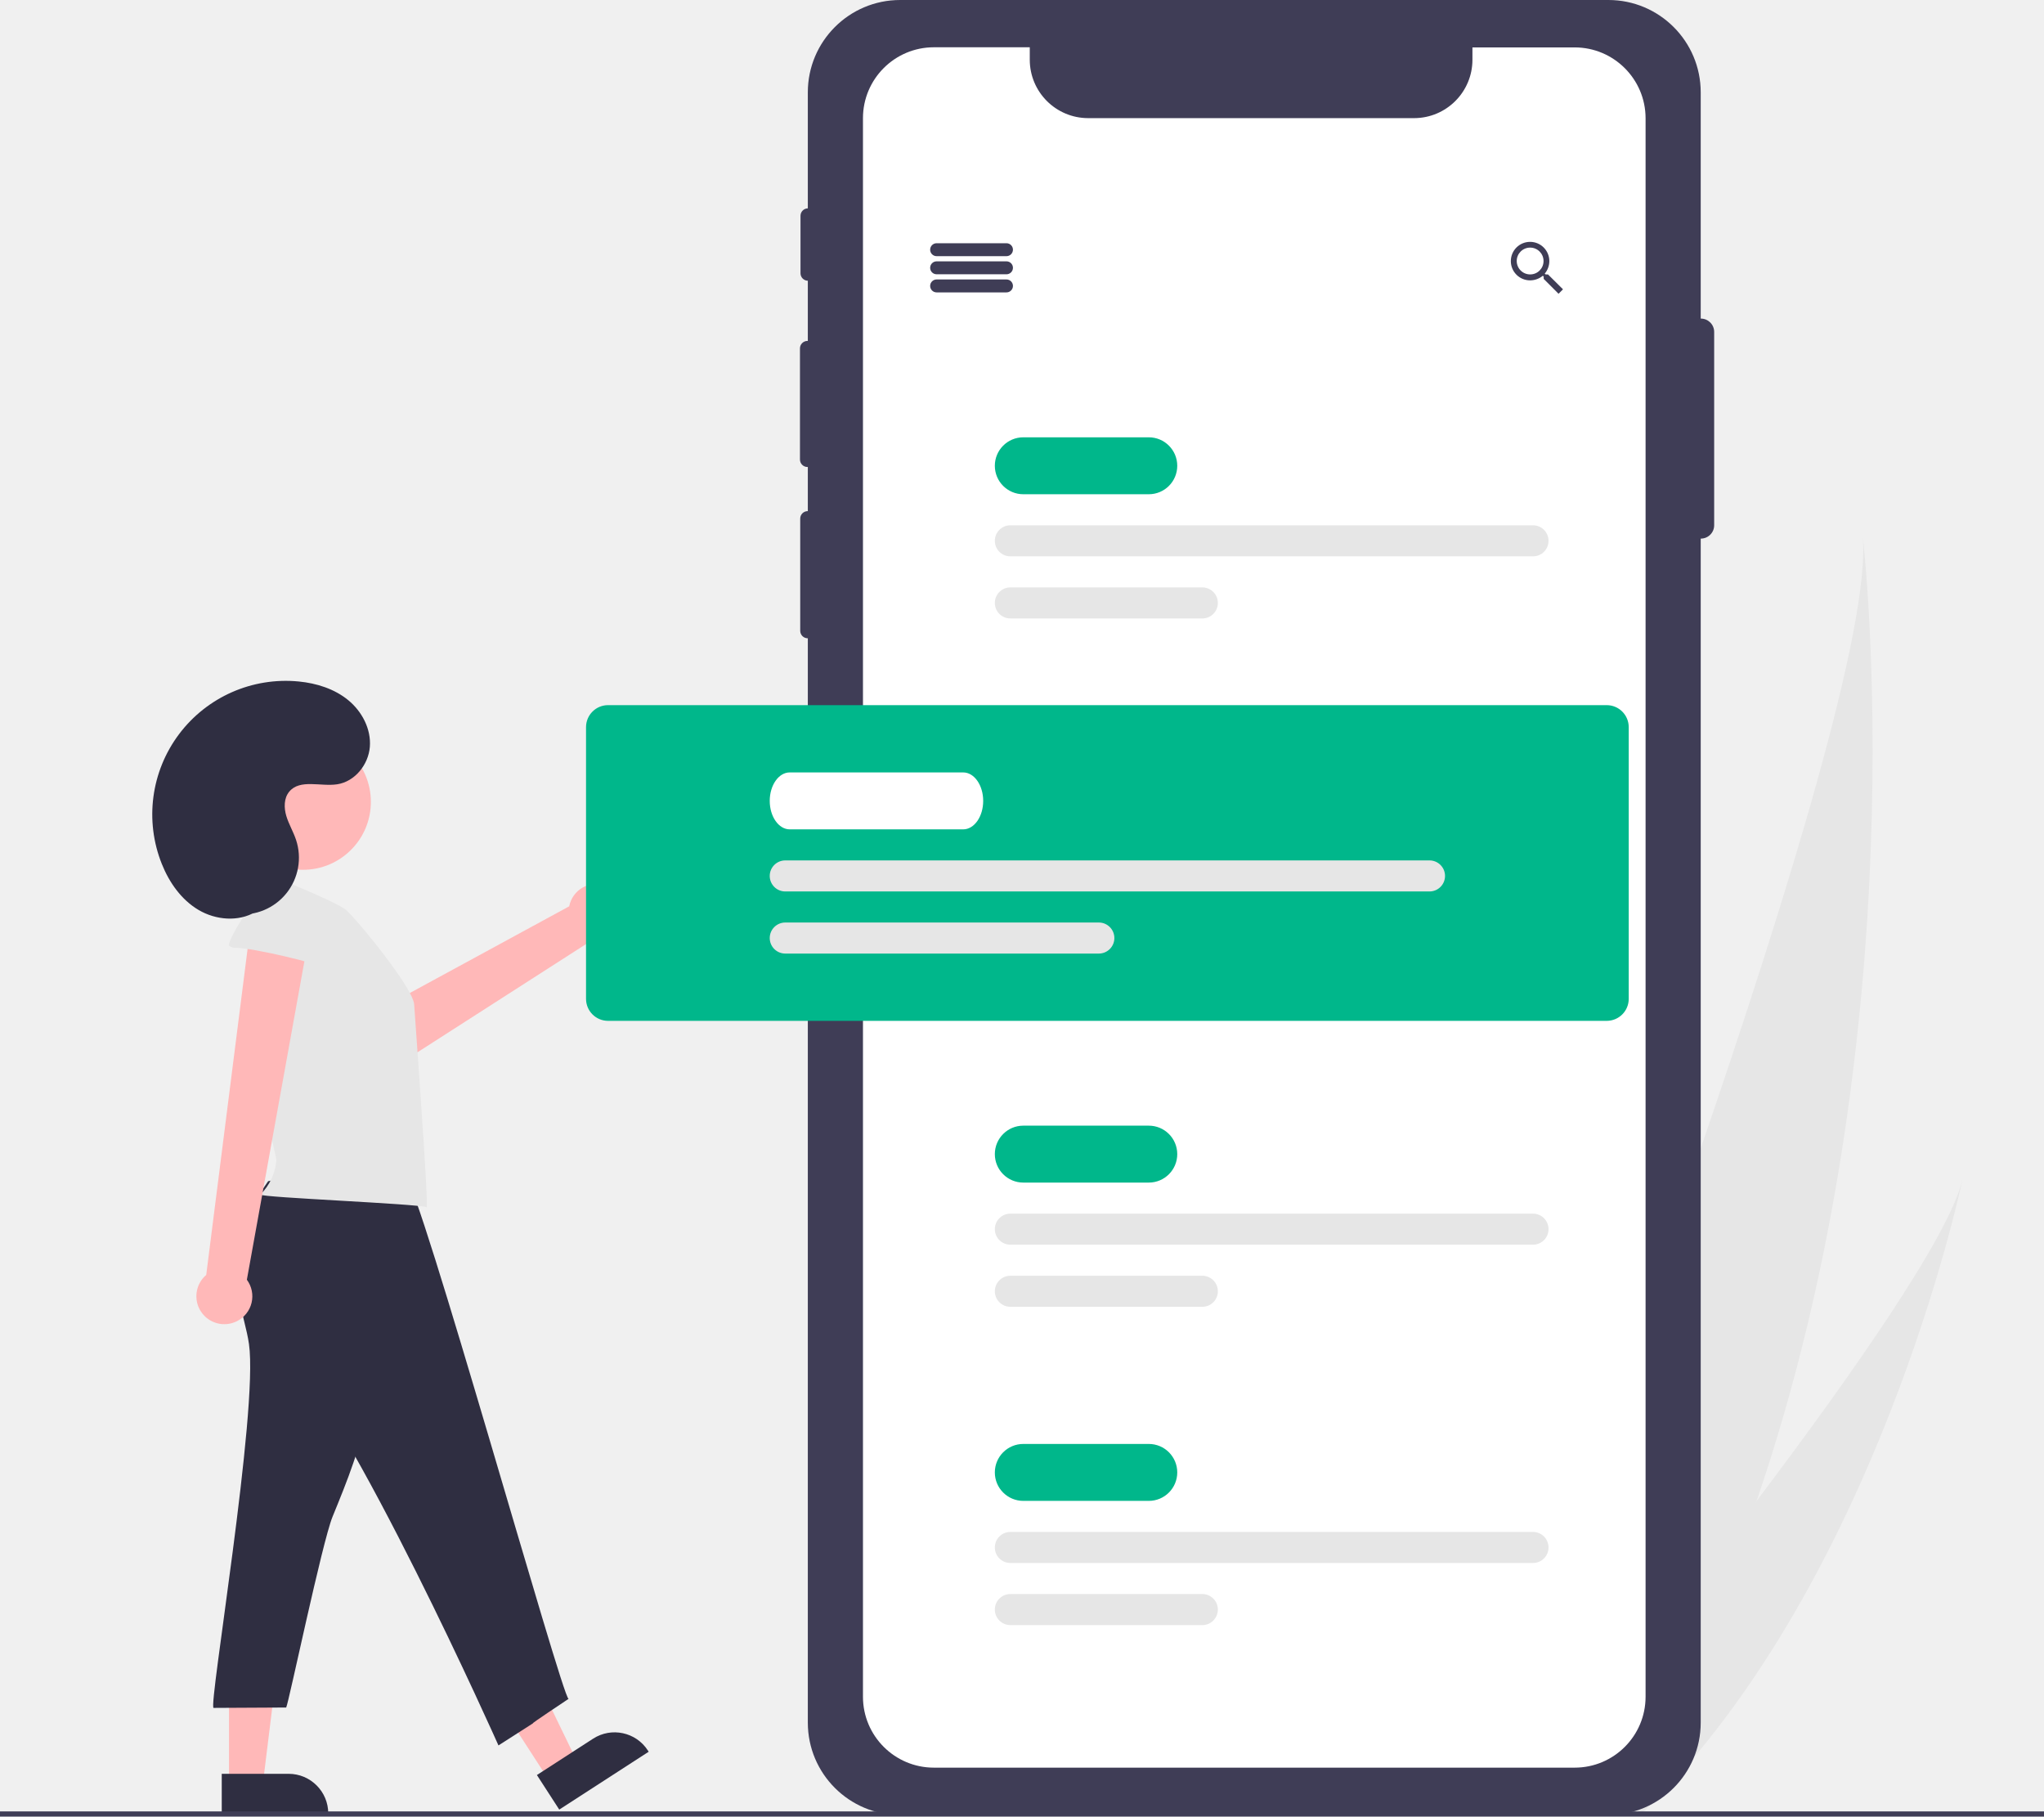
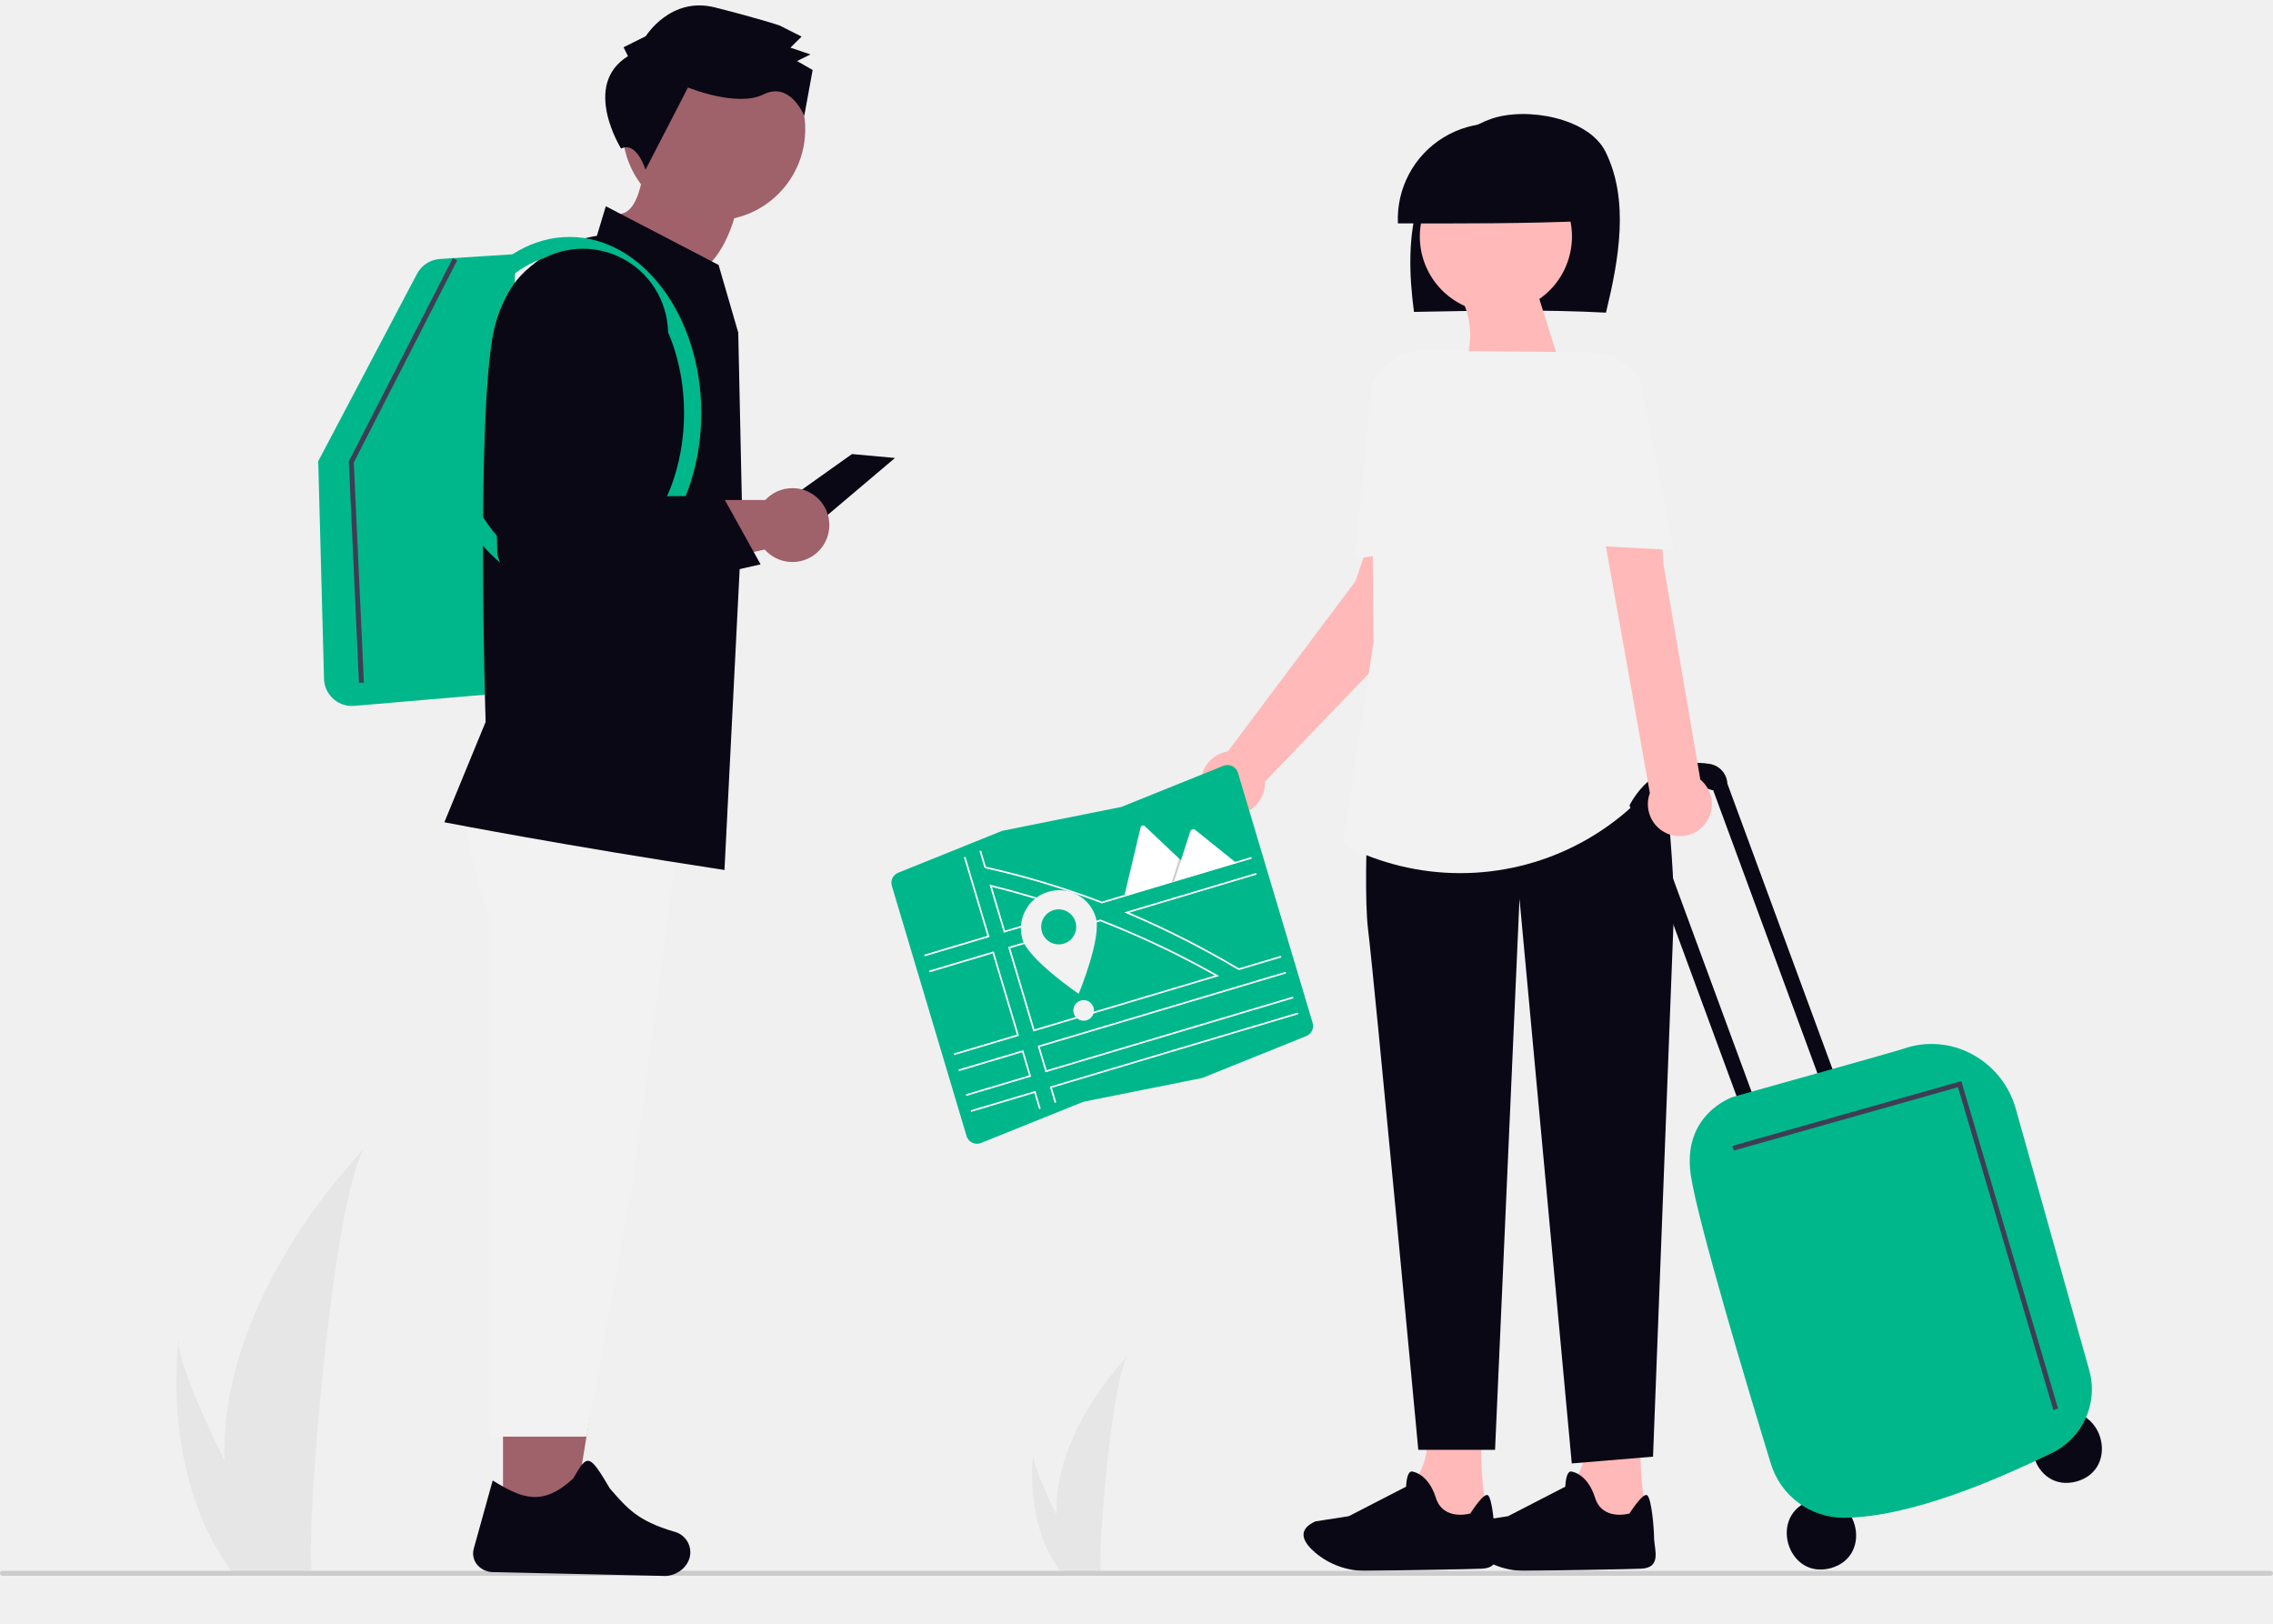
- <svg xmlns="http://www.w3.org/2000/svg" width="790" height="701.992" viewBox="0 0 790 701.992" role="img" artist="Katerina Limpitsouni" source="https://undraw.co/">
-   <path d="M883.923,679.037c-13.33,39.042-30.472,78-52.433,115.079-.487.835-.98,1.653-1.478,2.485l-54.368-17.2c.313-.787.655-1.668,1.023-2.629,21.929-56.711,154.233-402.236,148.294-470.362C925.601,311.986,946.298,496.53,883.923,679.037Z" transform="translate(-205 -99.00391)" fill="#e6e6e6" />
-   <path d="M841.979,797.434c-.739.755-1.497,1.505-2.261,2.238l-40.786-12.903c.551-.667,1.194-1.453,1.932-2.342,12.079-14.752,47.991-58.919,83.059-105.39,37.685-49.94,74.402-102.533,79.548-124.144C962.438,559.807,930.255,709.403,841.979,797.434Z" transform="translate(-205 -99.00391)" fill="#e6e6e6" />
-   <path d="M862.367,222.118c-.015,0-.03.004-.045.005v-87.429a35.69,35.69,0,0,0-35.69-35.69h-273.72a35.69,35.69,0,0,0-35.69,35.69v44.821a2.892,2.892,0,0,0-2.83,2.889v22.2a2.891,2.891,0,0,0,2.83,2.888v23.257h-.145a2.895,2.895,0,0,0-2.895,2.895v42.93a2.895,2.895,0,0,0,2.895,2.895h.145v17.05h-.045a2.895,2.895,0,0,0-2.895,2.895v43.35a2.895,2.895,0,0,0,2.895,2.895h.045V764.684a35.69,35.69,0,0,0,35.69,35.69h273.72a35.69,35.69,0,0,0,35.69-35.69V307.134c.015,0,.03.004.045.004a5.155,5.155,0,0,0,5.155-5.155v-74.71A5.155,5.155,0,0,0,862.367,222.118Z" transform="translate(-205 -99.00391)" fill="#3f3d56" />
-   <path d="M841.012,144.684v610a27.41,27.41,0,0,1-27.41,27.4h-247.66a27.41,27.41,0,0,1-27.41-27.4v-610a27.41,27.41,0,0,1,27.41-27.41h37.06v4.81a22.58,22.58,0,0,0,22.57,22.57h126a22.57,22.57,0,0,0,22.52-22.57v-4.76h39.51A27.41,27.41,0,0,1,841.012,144.684Z" transform="translate(-205 -99.00391)" fill="#fff" />
-   <path d="M439.411,441.286a10.743,10.743,0,0,0-14.423,7.958l-88.254,47.988,15.517,17.464,81.96-52.599a10.801,10.801,0,0,0,5.2-20.812Z" transform="translate(-205 -99.00391)" fill="#ffb8b8" />
-   <polygon points="211.903 687.551 222.9 680.438 200.697 634.635 184.466 645.133 211.903 687.551" fill="#ffb8b8" />
-   <path d="M413.533,772.484h41.163a0,0,0,0,1,0,0V788.388a0,0,0,0,1,0,0H428.842a15.309,15.309,0,0,1-15.309-15.309v-.595a0,0,0,0,1,0,0Z" transform="translate(1017.487 1100.959) rotate(147.1041)" fill="#2f2e41" />
-   <polygon points="88.511 689.206 101.608 689.206 107.841 638.688 88.511 638.688 88.511 689.206" fill="#ffb8b8" />
-   <path d="M290.705,784.467h41.163a0,0,0,0,1,0,0v15.904a0,0,0,0,1,0,0H306.014A15.309,15.309,0,0,1,290.705,785.062v-.595A0,0,0,0,1,290.705,784.467Z" transform="translate(417.572 1485.835) rotate(-180)" fill="#2f2e41" />
-   <path d="M594,197.996H567a2.5,2.5,0,0,1,0-5h27a2.5,2.5,0,0,1,0,5Z" transform="translate(-205 -99.00391)" fill="#3f3d56" />
-   <path d="M594,204.996H567a2.5,2.5,0,0,1,0-5h27a2.5,2.5,0,0,1,0,5Z" transform="translate(-205 -99.00391)" fill="#3f3d56" />
-   <path d="M594,211.996H567a2.5,2.5,0,0,1,0-5h27a2.5,2.5,0,0,1,0,5Z" transform="translate(-205 -99.00391)" fill="#3f3d56" />
-   <path d="M803.292,205.046h-.91l-.35-.29a7.61,7.61,0,0,0,1.78-4.89,7.44,7.44,0,1,0-7.4,7.48,7.73,7.73,0,0,0,4.88-1.78l.34.29v.92l5.74,5.75,1.72-1.72Zm-6.88,0a5.18,5.18,0,1,1,5.16-5.2l0.0.02a5.15,5.15,0,0,1-5.12,5.18c-.013 0-.027 0-.04 0Z" transform="translate(-205 -99.00391)" fill="#3f3d56" />
-   <path d="M649.005,289.996H600.5a11,11,0,0,1,0-22h48.505a11,11,0,0,1,0,22Z" transform="translate(-205 -99.00391)" fill="#00b78b" />
-   <path d="M797.5,313.996h-202a6,6,0,0,1,0-12h202a6,6,0,0,1,0,12Z" transform="translate(-205 -99.00391)" fill="#e6e6e6" />
-   <path d="M669.7,337.996H595.5a6,6,0,0,1,0-12h74.2a6,6,0,0,1,0,12Z" transform="translate(-205 -99.00391)" fill="#e6e6e6" />
-   <path d="M649.005,555.996H600.5a11,11,0,0,1,0-22h48.505a11,11,0,0,1,0,22Z" transform="translate(-205 -99.00391)" fill="#00b78b" />
-   <path d="M797.5,579.996h-202a6,6,0,0,1,0-12h202a6,6,0,0,1,0,12Z" transform="translate(-205 -99.00391)" fill="#e6e6e6" />
-   <path d="M669.7,603.996H595.5a6,6,0,0,1,0-12h74.2a6,6,0,0,1,0,12Z" transform="translate(-205 -99.00391)" fill="#e6e6e6" />
-   <path d="M649.005,678.996H600.5a11,11,0,0,1,0-22h48.505a11,11,0,0,1,0,22Z" transform="translate(-205 -99.00391)" fill="#00b78b" />
-   <path d="M797.5,702.996h-202a6,6,0,0,1,0-12h202a6,6,0,0,1,0,12Z" transform="translate(-205 -99.00391)" fill="#e6e6e6" />
-   <path d="M669.7,726.996H595.5a6,6,0,0,1,0-12h74.2a6,6,0,0,1,0,12Z" transform="translate(-205 -99.00391)" fill="#e6e6e6" />
-   <path d="M826,493.496H440a8.51,8.51,0,0,1-8.5-8.5v-105a8.51,8.51,0,0,1,8.5-8.5H826a8.51,8.51,0,0,1,8.5,8.5v105A8.51,8.51,0,0,1,826,493.496Z" transform="translate(-205 -99.00391)" fill="#00b78b" />
-   <path d="M301.232,618.416c3.69,25.89-15.85,140.59-13.68,140.58l28.06-.15c1-1.92,13.88-63.81,17.92-73.74,5.64-13.78,11.33-27.73,13.55-42.45,2.09-13.82,1.06-27.9-.3-41.81a2.64,2.64,0,0,0-3.06-3l-37.65-1.94c-7.76-.4-9.6-2.1-8.42,5.52C298.472,607.116,300.412,612.656,301.232,618.416Z" transform="translate(-205 -99.00391)" fill="#2f2e41" />
-   <path d="M308.632,555.466c-7.65,11-15.67,23.66-13.13,36.83,1.93,10,9.55,17.75,16.74,25,28.74,28.86,85.41,156.2,85.41,156.2,27.348-17.5-.652.5,27.1-18-2.46-.19-58.35-201.1-62.98-201.37C343.042,552.886,326.882,551.056,308.632,555.466Z" transform="translate(-205 -99.00391)" fill="#2f2e41" />
-   <path d="M338.89,450.767c-3.886-3.465-31.192-14.152-31.192-14.152a4.684,4.684,0,0,0-1.509.045c-1.554.392-2.263,2.323-1.931,3.885s-2.391,27.224-3.093,38.894c-1.23,20.367,10.765,66.503,10.659,67.914a21.076,21.076,0,0,1-6.208,13.292c.934,1.16,60.265,3.485,64.301,4.858.815-1.033-4.594-74.213-4.843-78.347C364.659,480.881,344.02,455.519,338.89,450.767Z" transform="translate(-205 -99.00391)" fill="#e6e6e6" />
-   <path d="M296.573,609.555a10.743,10.743,0,0,0,3.842-16.018l25.033-138.54-23.36-.308-17.384,136.998a10.801,10.801,0,0,0,11.87,17.868Z" transform="translate(-205 -99.00391)" fill="#ffb8b8" />
-   <path d="M296.372,465.276a4.43,4.43,0,0,1-2.76-.72c-1.39-1.19,9.95-19.4,12.19-19.67,7.29-.84,14.79-1.12,21.86.85s13.72,6.45,16.88,13.08c1.32,2.76-8.25,16.65-12.6,14.61C326.732,470.986,303.232,465.446,296.372,465.276Z" transform="translate(-205 -99.00391)" fill="#e6e6e6" />
-   <circle cx="117.102" cy="309.88" r="26.239" fill="#ffb8b8" />
-   <path d="M296.33,452.267A21.925,21.925,0,0,0,319.415,423.542c-1.044-3.139-2.79-6.017-3.746-9.184s-.982-6.912,1.139-9.451c4.15-4.968,12.148-1.843,18.545-2.831,6.817-1.052,12.046-7.592,12.592-14.468s-3.038-13.68-8.373-18.052-12.216-6.524-19.08-7.199a51.594,51.594,0,0,0-52.955,70.495c2.868,7.176,7.552,13.859,14.206,17.789s15.441,4.685,22.073.718" transform="translate(-205 -99.00391)" fill="#2f2e41" />
-   <path d="M577.277,419.496h-67.054c-4.259,0-7.723-4.935-7.723-11s3.465-11,7.723-11H577.277c4.259,0,7.723,4.935,7.723,11S581.535,419.496,577.277,419.496Z" transform="translate(-205 -99.00391)" fill="#fff" />
-   <path d="M757.5,443.496h-249a6,6,0,0,1,0-12h249a6,6,0,0,1,0,12Z" transform="translate(-205 -99.00391)" fill="#e6e6e6" />
-   <path d="M629.7,467.496H508.5a6,6,0,0,1,0-12H629.7a6,6,0,0,1,0,12Z" transform="translate(-205 -99.00391)" fill="#e6e6e6" />
-   <rect y="699.992" width="790" height="2" fill="#3f3d56" />
+ <svg xmlns="http://www.w3.org/2000/svg" width="923" height="659.247" viewBox="0 0 923 659.247" role="img" artist="Katerina Limpitsouni" source="https://undraw.co/">
+   <g id="Group_239" data-name="Group 239" transform="translate(-498.5 -220.096)">
+     <path id="Path_3921-260" data-name="Path 3921" d="M213.491,787.3l17.2,18.569s15.913.181,12.8-8.6a32.093,32.093,0,0,1-1.323-5.845,143.611,143.611,0,0,1-1.12-18.793c0-4.117.064-7.007.064-7.007s-25.054-10.975-22.494.459a21.49,21.49,0,0,1,.512,4.352,27.241,27.241,0,0,1-2.858,12.212A27.632,27.632,0,0,1,213.491,787.3Z" transform="translate(923.559 35.167)" fill="#ffb9b9" />
+     <path id="Path_3922-261" data-name="Path 3922" d="M215.01,813.922a31.293,31.293,0,0,0,20.948,7.466c14.186-.2,40.69-.619,46.844-.875,8.234-.363,5.5-7.391,5.237-12.234v-.48c-.1-4.853-1.067-15.369-2.709-17.012s-7.263,7.317-7.263,7.317-10.975,3.2-13.994-6.4-9.151-10.527-9.151-10.527c-2.784-1.205-2.922,6.037-2.922,6.037l-23.23,11.978-13.631,2.133c-.437.2-.832.405-1.205.608C207.768,805.39,210.5,810.019,215.01,813.922Z" transform="translate(882.13 36.509)" fill="#090814" />
+     <path id="Path_2632-262" data-name="Path 2632" d="M213.491,787.3l17.2,18.569s15.913.181,12.8-8.6a32.093,32.093,0,0,1-1.323-5.845,143.611,143.611,0,0,1-1.12-18.793c0-4.117.064-7.007.064-7.007s-25.054-10.975-22.494.459a21.49,21.49,0,0,1,.512,4.352,27.241,27.241,0,0,1-2.858,12.212A27.632,27.632,0,0,1,213.491,787.3Z" transform="translate(858.904 35.167)" fill="#ffb9b9" />
+     <path id="Path_2634-263" data-name="Path 2634" d="M215.01,813.922a31.293,31.293,0,0,0,20.948,7.466c14.186-.2,40.69-.619,46.844-.875,8.234-.363,5.5-7.391,5.237-12.234v-.48c-.1-4.853-1.067-15.369-2.709-17.012s-7.263,7.317-7.263,7.317-10.975,3.2-13.994-6.4-9.151-10.527-9.151-10.527c-2.784-1.205-2.922,6.037-2.922,6.037l-23.23,11.978-13.631,2.133c-.437.2-.832.405-1.205.608C207.768,805.39,210.5,810.019,215.01,813.922Z" transform="translate(817.476 36.509)" fill="#090814" />
+     <path id="Path_3773-264" data-name="Path 3773" d="M197.635,292.124s0,28.72-10.091,31.049,13.972,28.72,27.168,25.616,18.629-24.063,18.629-24.063-11.643-14.748-6.986-22.511S197.635,292.124,197.635,292.124Z" transform="translate(557.992 -13.046) rotate(-1)" fill="#a0616a" />
+     <path id="Path_3899-265" data-name="Path 3899" d="M790.645,255.934c5.19-21.431,9.588-45.6-.2-65.342-6.792-13.7-31.918-18.308-46.321-13.374s-24.817,18.32-29.4,32.915-4.048,30.323-2.052,45.5C739.164,255.12,765.654,254.611,790.645,255.934Z" transform="translate(360 91.102)" fill="#090814" />
+     <path id="Path_133-266" data-name="Path 133" d="M229.669,722.035a158.392,158.392,0,0,0,7.4,43.785c.1.329.211.653.319.982H265c-.029-.295-.059-.624-.088-.982-1.841-21.166,8.677-148.453,21.369-170.483C285.17,597.124,227.528,654.781,229.669,722.035Z" transform="translate(360 91.102)" fill="#e6e6e6" />
+     <path id="Path_134-267" data-name="Path 134" d="M231.741,765.82c.231.329.471.658.717.982h20.716c-.157-.28-.339-.609-.55-.982-3.422-6.176-13.551-24.642-22.953-43.785-10.1-20.572-19.374-41.924-18.593-49.652C210.836,674.125,203.844,727.259,231.741,765.82Z" transform="translate(360 91.102)" fill="#e6e6e6" />
+     <path id="Path_133-2-268" data-name="Path 133" d="M567.519,744.058a80.475,80.475,0,0,0,3.76,22.245c.051.167.107.332.162.5H585.47c-.015-.15-.03-.317-.045-.5-.935-10.754,4.408-75.423,10.857-86.616C595.717,680.6,566.431,709.889,567.519,744.058Z" transform="translate(360 91.102)" fill="#e6e6e6" />
+     <path id="Path_134-2-269" data-name="Path 134" d="M568.572,766.3c.117.167.239.334.364.5h10.525c-.08-.142-.172-.309-.279-.5-1.739-3.138-6.885-12.52-11.661-22.245-5.131-10.452-9.843-21.3-9.446-25.226C557.951,719.717,554.4,746.712,568.572,766.3Z" transform="translate(360 91.102)" fill="#e6e6e6" />
+     <path id="Path_3885-270" data-name="Path 3885" d="M345.964,182.157l-35.71,25.4,22.22,2.38,30.95-26.19Z" transform="translate(498.5 222.299)" fill="#090814" />
+     <path id="Path_1240-271" data-name="Path 1240" d="M893.89,388.2l37.862,23.523,10.076-41.967-28.4-9.89C912.281,370.872,905.492,380.237,893.89,388.2Z" transform="translate(124.233 504.521) rotate(-31)" fill="#ffb9b9" />
+     <path id="Path_3886-272" data-name="Path 3886" d="M206.254,615.845h28.5L248.307,533H206.249Z" transform="translate(496.5 220.524)" fill="#9f616a" />
+     <path id="Path_3888-273" data-name="Path 3888" d="M331.25,451.143s-9.308,9.94,6.1,48.688V712.294h39.358l18.857-104.558L415.56,456.5Z" transform="translate(360 91.102)" fill="#f2f2f2" />
+     <path id="Path_3889-274" data-name="Path 3889" d="M281.379,415.64A11.344,11.344,0,0,1,270.07,404.6l-2.344-88.338,40.109-76.093a11.412,11.412,0,0,1,9.307-6.03l30.566-1.962-2.639,178.065-62.7,5.358Q281.874,415.64,281.379,415.64Z" transform="translate(360 91.102)" fill="#00b78b" />
+     <path id="Path_3890-275" data-name="Path 3890" d="M432.691,482.237l-.547-.083c-63.9-9.746-112.12-19.088-112.6-19.182l-.6-.116L335.7,422.113c-.132-4.257-3.758-123.808,3.183-158.156,6.72-33.251,38.394-38.7,42-39.213l3.624-12.008,45.787,23.826,7.986,27.484,1.622,75.327Z" transform="translate(360 91.102)" fill="#090814" />
+     <path id="Path_3891-276" data-name="Path 3891" d="M369.768,368.2c-29.5,0-53.5-32.075-53.5-71.5s24-71.5,53.5-71.5,53.5,32.075,53.5,71.5S399.268,368.2,369.768,368.2Zm0-136c-25.64,0-46.5,28.935-46.5,64.5s20.86,64.5,46.5,64.5,46.5-28.935,46.5-64.5-20.86-64.5-46.5-64.5Z" transform="translate(360 91.102)" fill="#00b78b" />
+     <path id="Path_3892-277" data-name="Path 3892" d="M460.268,327.2a14.944,14.944,0,0,0-10.979,4.8l-76.959,0-28.19,6,4.628,35.7L449.05,352.131A14.994,14.994,0,1,0,460.268,327.2Z" transform="translate(360 91.102)" fill="#9f616a" />
+     <circle id="Ellipse_673" data-name="Ellipse 673" cx="37.091" cy="37.091" r="37.091" transform="translate(735.938 272.551) rotate(-45)" fill="#9f616a" />
+     <path id="Path_3893-278" data-name="Path 3893" d="M393.505,151.8l-1.8-3.619,9.048-4.5s9.981-16.241,28.043-11.677,26.188,7.3,26.188,7.3l9.025,4.541-4.53,4.507,8.126,2.732-5.429,2.7,6.316,3.631-3.4,18.611s-5.648-14.116-16.5-8.722-30.717-2.789-30.717-2.789L400.618,197.9s-3.559-11.705-9.906-8.584C390.712,189.318,374.5,163.5,393.505,151.8Z" transform="translate(360 91.102)" fill="#090814" />
+     <path id="Path_3894-279" data-name="Path 3894" d="M715.793,380.146l-1.585-29.734-16-13-9.269,27.534L637.1,434.089a12.993,12.993,0,1,0,15.049,12.823c0-.175-.019-.345-.026-.518Z" transform="translate(360 91.102)" fill="#ffb9b9" />
+     <circle id="Ellipse_674" data-name="Ellipse 674" cx="30.89" cy="30.89" r="30.89" transform="translate(1064.019 303.852) rotate(-28.663)" fill="#ffb9b9" />
+     <path id="Path_3900-280" data-name="Path 3900" d="M783.705,218.675a38.8,38.8,0,1,0-77.551,1.022C732.594,219.754,759.033,219.81,783.705,218.675Z" transform="translate(360 91.102)" fill="#090814" />
+     <path id="Path_3901-281" data-name="Path 3901" d="M696.339,411.143s-5.027,73.011-2.3,95.283,20.393,211.242,20.393,211.242H745.6l9.929-223.754L776.755,723.19l32.992-2.748,8.586-223.882s-2.061-84.846-18.813-93.354Z" transform="translate(360 91.102)" fill="#090814" />
+     <path id="Path_3902-282" data-name="Path 3902" d="M731.482,483.517a103.556,103.556,0,0,1-47.31-11.457l-.32-.164,12.384-82.172-.8-97.934a20.245,20.245,0,0,1,20.43-20.409l66.451.61a21.444,21.444,0,0,1,21.181,23.137l-6.219,78.51,20.565,63.724-3.574,4.752a103.462,103.462,0,0,1-82.783,41.4Z" transform="translate(360 91.102)" fill="#f2f2f2" />
+     <path id="Path_3903-283" data-name="Path 3903" d="M688.755,355.871l6.963-71.052,2.238-3.185a20.246,20.246,0,0,1,28.276-4.872l1.918,1.361-1.893,72.005Z" transform="translate(360 91.102)" fill="#f2f2f2" />
+     <path id="Path_3904-284" data-name="Path 3904" d="M974.08,703c18-4.973,25.683,22.363,7.727,27.495C963.807,735.471,956.125,708.135,974.08,703Z" transform="translate(360 91.102)" fill="#090814" />
+     <path id="Path_3905-285" data-name="Path 3905" d="M874.272,738.187c18-4.973,25.683,22.363,7.727,27.495C864,770.654,856.317,743.318,874.272,738.187Z" transform="translate(360 91.102)" fill="#090814" />
+     <path id="Path_3906-286" data-name="Path 3906" d="M833.879,449.879l.278-.078,46.367,125.882,6.113-1.718-46.7-126.785h0a8.574,8.574,0,0,0-7.171-8.018c-23.188-3.667-32.587,16.917-32.587,16.917l.093.137,47.4,128.7,6.113-1.718L807.78,458.285C821.787,444.431,833.879,449.879,833.879,449.879Z" transform="translate(360 91.102)" fill="#090814" />
+     <path id="Path_3907-287" data-name="Path 3907" d="M887.019,745.268a31.062,31.062,0,0,1-29.452-22.033c-8.849-28.965-29.729-98.365-32.5-117.2-3.6-24.522,16.7-31.5,17.147-31.646.546-.184,8.707-2.468,20-5.629,19.2-5.373,48.213-13.493,49.279-13.973a34.562,34.562,0,0,1,27.577,2.13A36.094,36.094,0,0,1,957,579.033l29.865,106.253a28.724,28.724,0,0,1-15.223,33.723c-23.044,11.071-56.841,25.84-84.172,26.257Z" transform="translate(360 91.102)" fill="#00b78b" />
+     <path id="Path_3908-288" data-name="Path 3908" d="M828.948,445.525l-15.013-87.7-1.675-29.6-24.271,7.95,20.47,114.834a12.994,12.994,0,1,0,20.49-5.49Z" transform="translate(360 91.102)" fill="#ffb9b9" />
+     <path id="Path_3909-289" data-name="Path 3909" d="M818.041,352.327l-37.883-2.061-8.9-71.479.866-.751a21.445,21.445,0,0,1,30.312,2.217l1.752,2.038.026.129Z" transform="translate(360 91.102)" fill="#f2f2f2" />
+     <path id="Path_3910-290" data-name="Path 3910" d="M833.809,570.283l-38.72-131.052L704.04,464.962l-.544-1.924,92.951-26.269.28.948,39,132Z" transform="translate(498.5 222.299)" fill="#3f3d56" />
+     <path id="Path_3911-291" data-name="Path 3911" d="M145.769,275.046l-4.123-89.9,42.232-82.554,1.78.911-41.989,82.081,4.1,89.371Z" transform="translate(498.5 222.299)" fill="#3f3d56" />
+     <path id="Path_3912-292" data-name="Path 3912" d="M1060.5,768.8h-921a1,1,0,0,1,0-2h921a1,1,0,0,1,0,2Z" transform="translate(360 91.102)" fill="#ccc" />
+     <path id="Path_3913-293" data-name="Path 3913" d="M349.261,380.39l-8.8-26.18-2.129-87.269,3.75-12.382a34.593,34.593,0,1,1,65.335,22.6l-20.1,51.506,1.022,1.983,43.546-.353,15.468,27.843Z" transform="translate(360 91.102)" fill="#090814" />
+     <path id="Path_3914-294" data-name="Path 3914" d="M626.666,566.69l-.031.006-48.264,9.662-41.519,16.72a4.406,4.406,0,0,1-5.733-2.441q-.076-.189-.135-.385L500.653,488.69a4.387,4.387,0,0,1,2.576-5.348l42.278-17.026.031-.006,48.264-9.662,41.519-16.72a4.406,4.406,0,0,1,5.733,2.441q.076.189.135.385l30.331,101.562a4.387,4.387,0,0,1-2.576,5.348Z" transform="translate(360 91.102)" fill="#00b78b" />
+     <path id="Path_3915-295" data-name="Path 3915" d="M574.875,498.469c-11.068-3.906-22.507-7.327-34-10.169l-.577-.143,5.834,19.535,29.724-8.877Zm-28.285,8.38-5.3-17.747c10.937,2.723,21.821,5.97,32.377,9.661Zm86.282,18.028q-7.728-4.37-15.678-8.369-2.192-1.1-4.4-2.176-13.462-6.549-27.336-11.941l-.108-.042L547.88,513.539,558.112,547.8l75.452-22.534Zm-74.3,22.082-9.845-32.965,36.6-10.93q13.379,5.2,26.452,11.526,2.27,1.1,4.523,2.227,7.873,3.942,15.546,8.258Zm74.3-22.082q-7.728-4.37-15.678-8.369-2.192-1.1-4.4-2.176-13.462-6.549-27.336-11.941l-.108-.042L547.88,513.539,558.112,547.8l75.452-22.534Zm-74.3,22.082-9.845-32.965,36.6-10.93q13.379,5.2,26.452,11.526,2.27,1.1,4.523,2.227,7.873,3.942,15.546,8.258Zm16.307-48.49c-11.068-3.906-22.507-7.327-34-10.169l-.577-.143,5.834,19.535,29.724-8.877Zm-28.285,8.38-5.3-17.747c10.937,2.723,21.821,5.97,32.377,9.661Zm28.285-8.38c-11.068-3.906-22.507-7.327-34-10.169l-.577-.143,5.834,19.535,29.724-8.877Zm-28.285,8.38-5.3-17.747c10.937,2.723,21.821,5.97,32.377,9.661Zm86.282,18.028q-7.728-4.37-15.678-8.369-2.192-1.1-4.4-2.176-13.462-6.549-27.336-11.941l-.108-.042L547.88,513.539,558.112,547.8l75.452-22.534Zm-74.3,22.082-9.845-32.965,36.6-10.93q13.379,5.2,26.452,11.526,2.27,1.1,4.523,2.227,7.873,3.942,15.546,8.258ZM527.708,563.25l.194.65,25.654-7.661,2.813,9.419-25.654,7.661.194.65,26.3-7.855-3.2-10.718Zm37.1,6.962,1.966,6.582.632-.254-1.754-5.872L665.68,540.794l-.194-.65Zm95.929-45.982-.194-.65L559.858,553.649l3.2,10.718L663.74,534.3l-.194-.65L563.515,563.523,560.7,554.1Zm-74.773-29.139a330.783,330.783,0,0,0-47.119-14.184l-1.964-6.577-.632.254,1.979,6.628.664.4a330.106,330.106,0,0,1,46.936,14.152l.108.042,60.881-18.182-.194-.65Zm-46.516,13.892-25.654,7.662.194.65,26.3-7.855-9.726-32.566-.632.254Zm109.117-25.512-53.522,15.984.872.366q12.313,5.181,24.563,11.455,1.741.891,3.479,1.807,8.647,4.541,17.16,9.588l.63.157,17.051-5.092-.194-.65-17.01,5.08q-8.423-5-17-9.514-1.716-.9-3.436-1.788-11.99-6.159-24.109-11.3l51.713-15.444ZM532.655,579.814l.194.65L558.5,572.8l1.951,6.535.632-.254-2.128-7.124ZM515.73,523.14l.194.65,25.654-7.661,9.845,32.965-25.654,7.661.194.65,26.3-7.855-10.233-34.264Zm59.145-24.671c-11.068-3.906-22.507-7.327-34-10.169l-.577-.143,5.834,19.535,29.724-8.877Zm-28.285,8.38-5.3-17.747c10.937,2.723,21.821,5.97,32.377,9.661Zm86.282,18.028q-7.728-4.37-15.678-8.369-2.192-1.1-4.4-2.176-13.462-6.549-27.336-11.941l-.108-.042L547.88,513.539,558.112,547.8l75.452-22.534Zm-74.3,22.082-9.845-32.965,36.6-10.93q13.379,5.2,26.452,11.526,2.27,1.1,4.523,2.227,7.873,3.942,15.546,8.258Zm16.307-48.49c-11.068-3.906-22.507-7.327-34-10.169l-.577-.143,5.834,19.535,29.724-8.877Zm-28.285,8.38-5.3-17.747c10.937,2.723,21.821,5.97,32.377,9.661Zm86.282,18.028q-7.728-4.37-15.678-8.369-2.192-1.1-4.4-2.176-13.462-6.549-27.336-11.941l-.108-.042L547.88,513.539,558.112,547.8l75.452-22.534Zm-74.3,22.082-9.845-32.965,36.6-10.93q13.379,5.2,26.452,11.526,2.27,1.1,4.523,2.227,7.873,3.942,15.546,8.258Z" transform="translate(360 91.102)" fill="#fff" />
+     <path id="Path_3916-296" data-name="Path 3916" d="M583.493,501.529c2.456,8.225-6.965,31-6.965,31s-20.366-13.876-22.822-22.1a15.543,15.543,0,1,1,29.787-8.9Z" transform="translate(360 91.102)" fill="#f2f2f2" />
+     <path id="Path_3917-297" data-name="Path 3917" d="M575.215,503.3a7.106,7.106,0,1,1-8.842-4.775,7.106,7.106,0,0,1,8.842,4.775Z" transform="translate(360 91.102)" fill="#00b78b" style="isolation: isolate" />
+     <circle id="Ellipse_675" data-name="Ellipse 675" cx="4.19" cy="4.19" r="4.19" transform="translate(934.35 626.172)" fill="#f2f2f2" />
+     <path id="Path_3918-298" data-name="Path 3918" d="M624.258,484.17l-29.119,8.7a.62.62,0,0,1-.111.024l6.648-27.968a1.006,1.006,0,0,1,1.679-.5l14.024,13.248.672.634Z" transform="translate(360 91.102)" fill="#fff" />
+     <path id="Path_3919-299" data-name="Path 3919" d="M485.758,352.972l-9.942,2.969,2.764-8.546.2-.616.1-.308.671.634Z" transform="translate(498.5 222.299)" opacity="0.2" style="isolation: isolate" />
+     <path id="Path_3920-300" data-name="Path 3920" d="M640.472,479.328l-25.186,7.522,2.763-8.547.2-.616,3.6-11.138a1.343,1.343,0,0,1,1.876-.685,1.2,1.2,0,0,1,.126.087Z" transform="translate(360 91.102)" fill="#fff" />
+     <path id="Path_1242-301" data-name="Path 1242" d="M937.435,724.247l67.14,19.619c4.69.9,9.445-1.249,11.43-5.16h0a8.616,8.616,0,0,0-3.539-11.336c-13.241-8.121-15.872-13.885-20.71-23.7-4.474-16.28-5.284-15.853-13.286-7.823-15.171,8.04-22.379,2.353-31.829-7.651l-14.567,24.7a7.215,7.215,0,0,0-.327,6.815,8.622,8.622,0,0,0,5.687,4.536Z" transform="matrix(0.966, -0.259, 0.259, 0.966, -394.13, 401.6)" fill="#090814" />
+   </g>
</svg>
